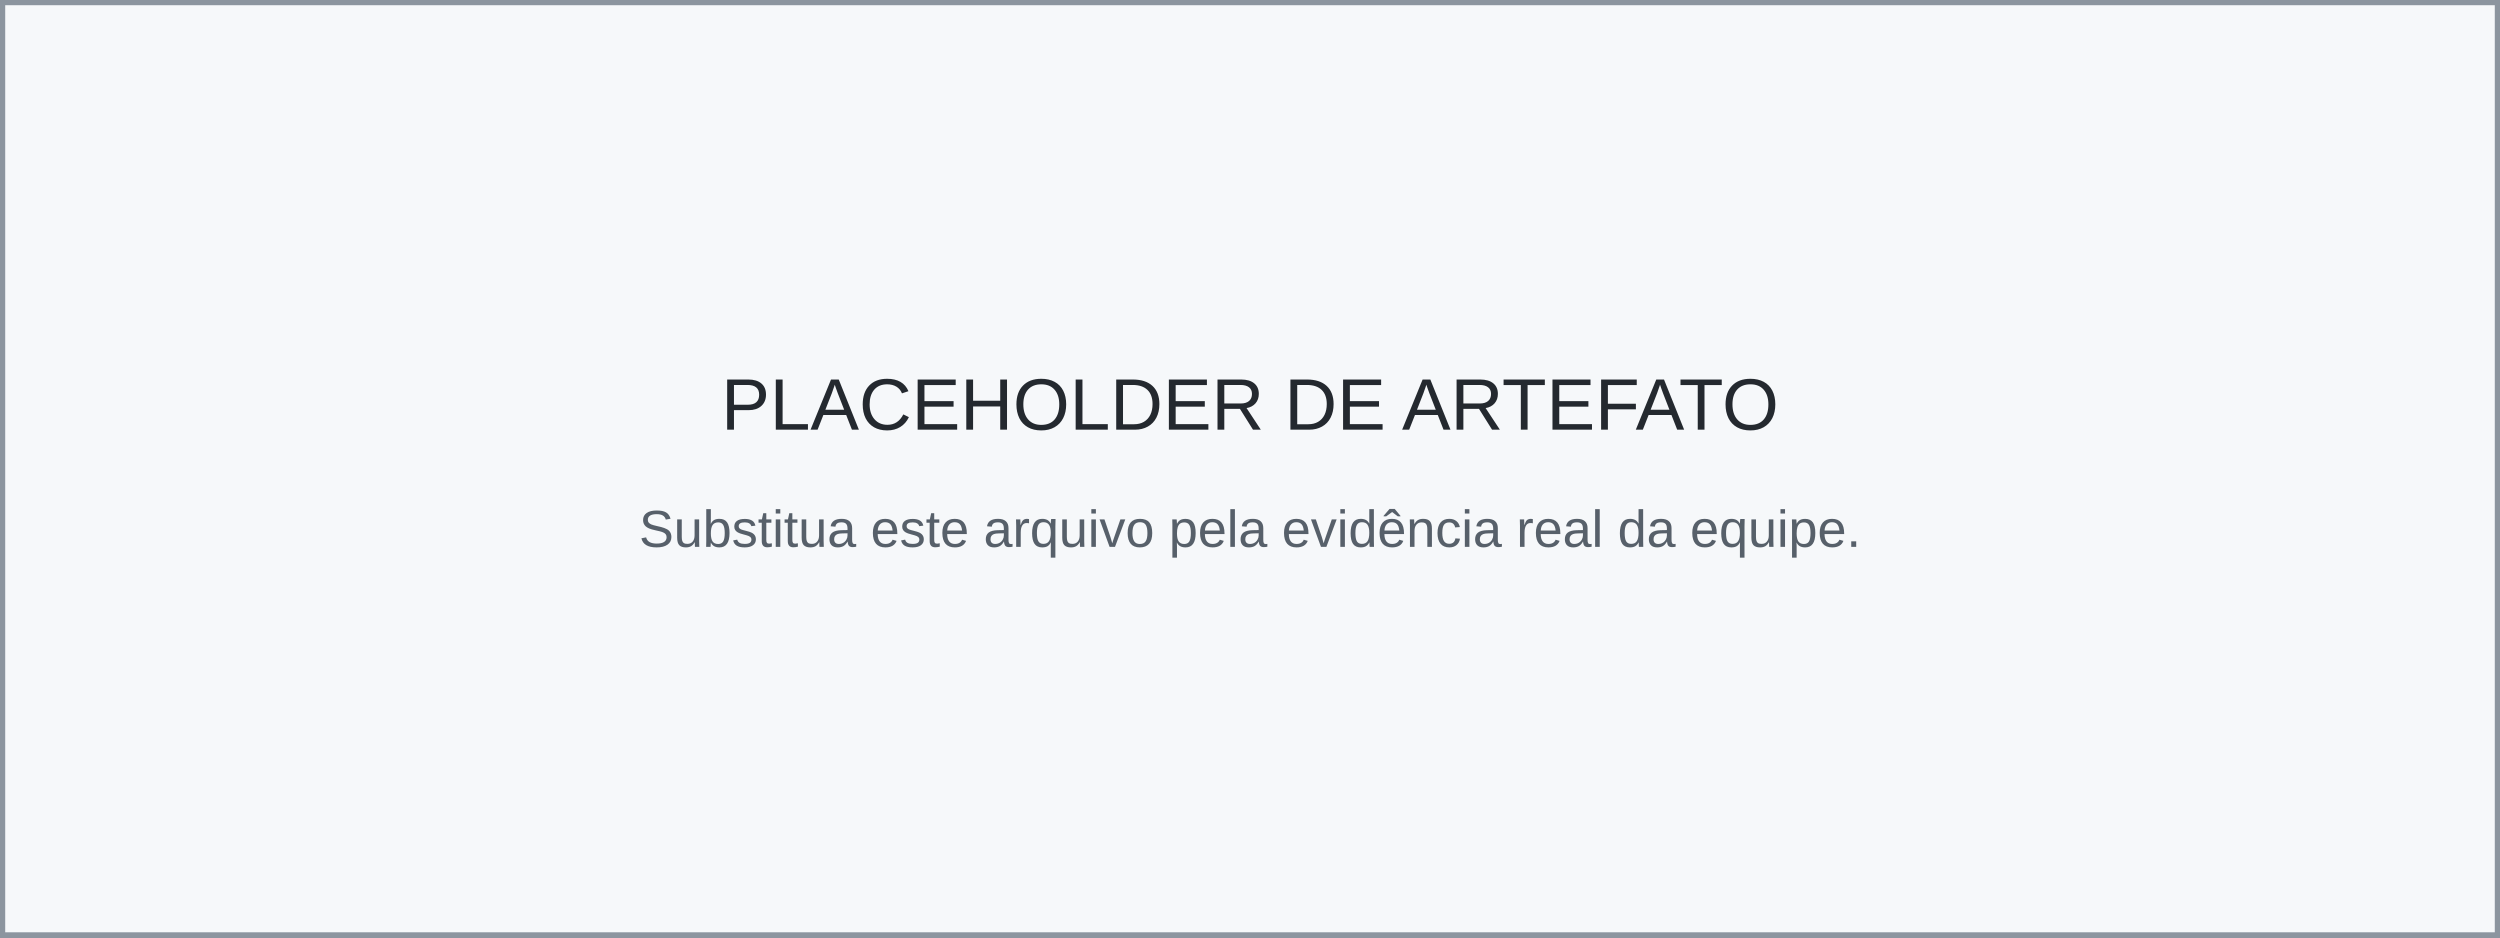
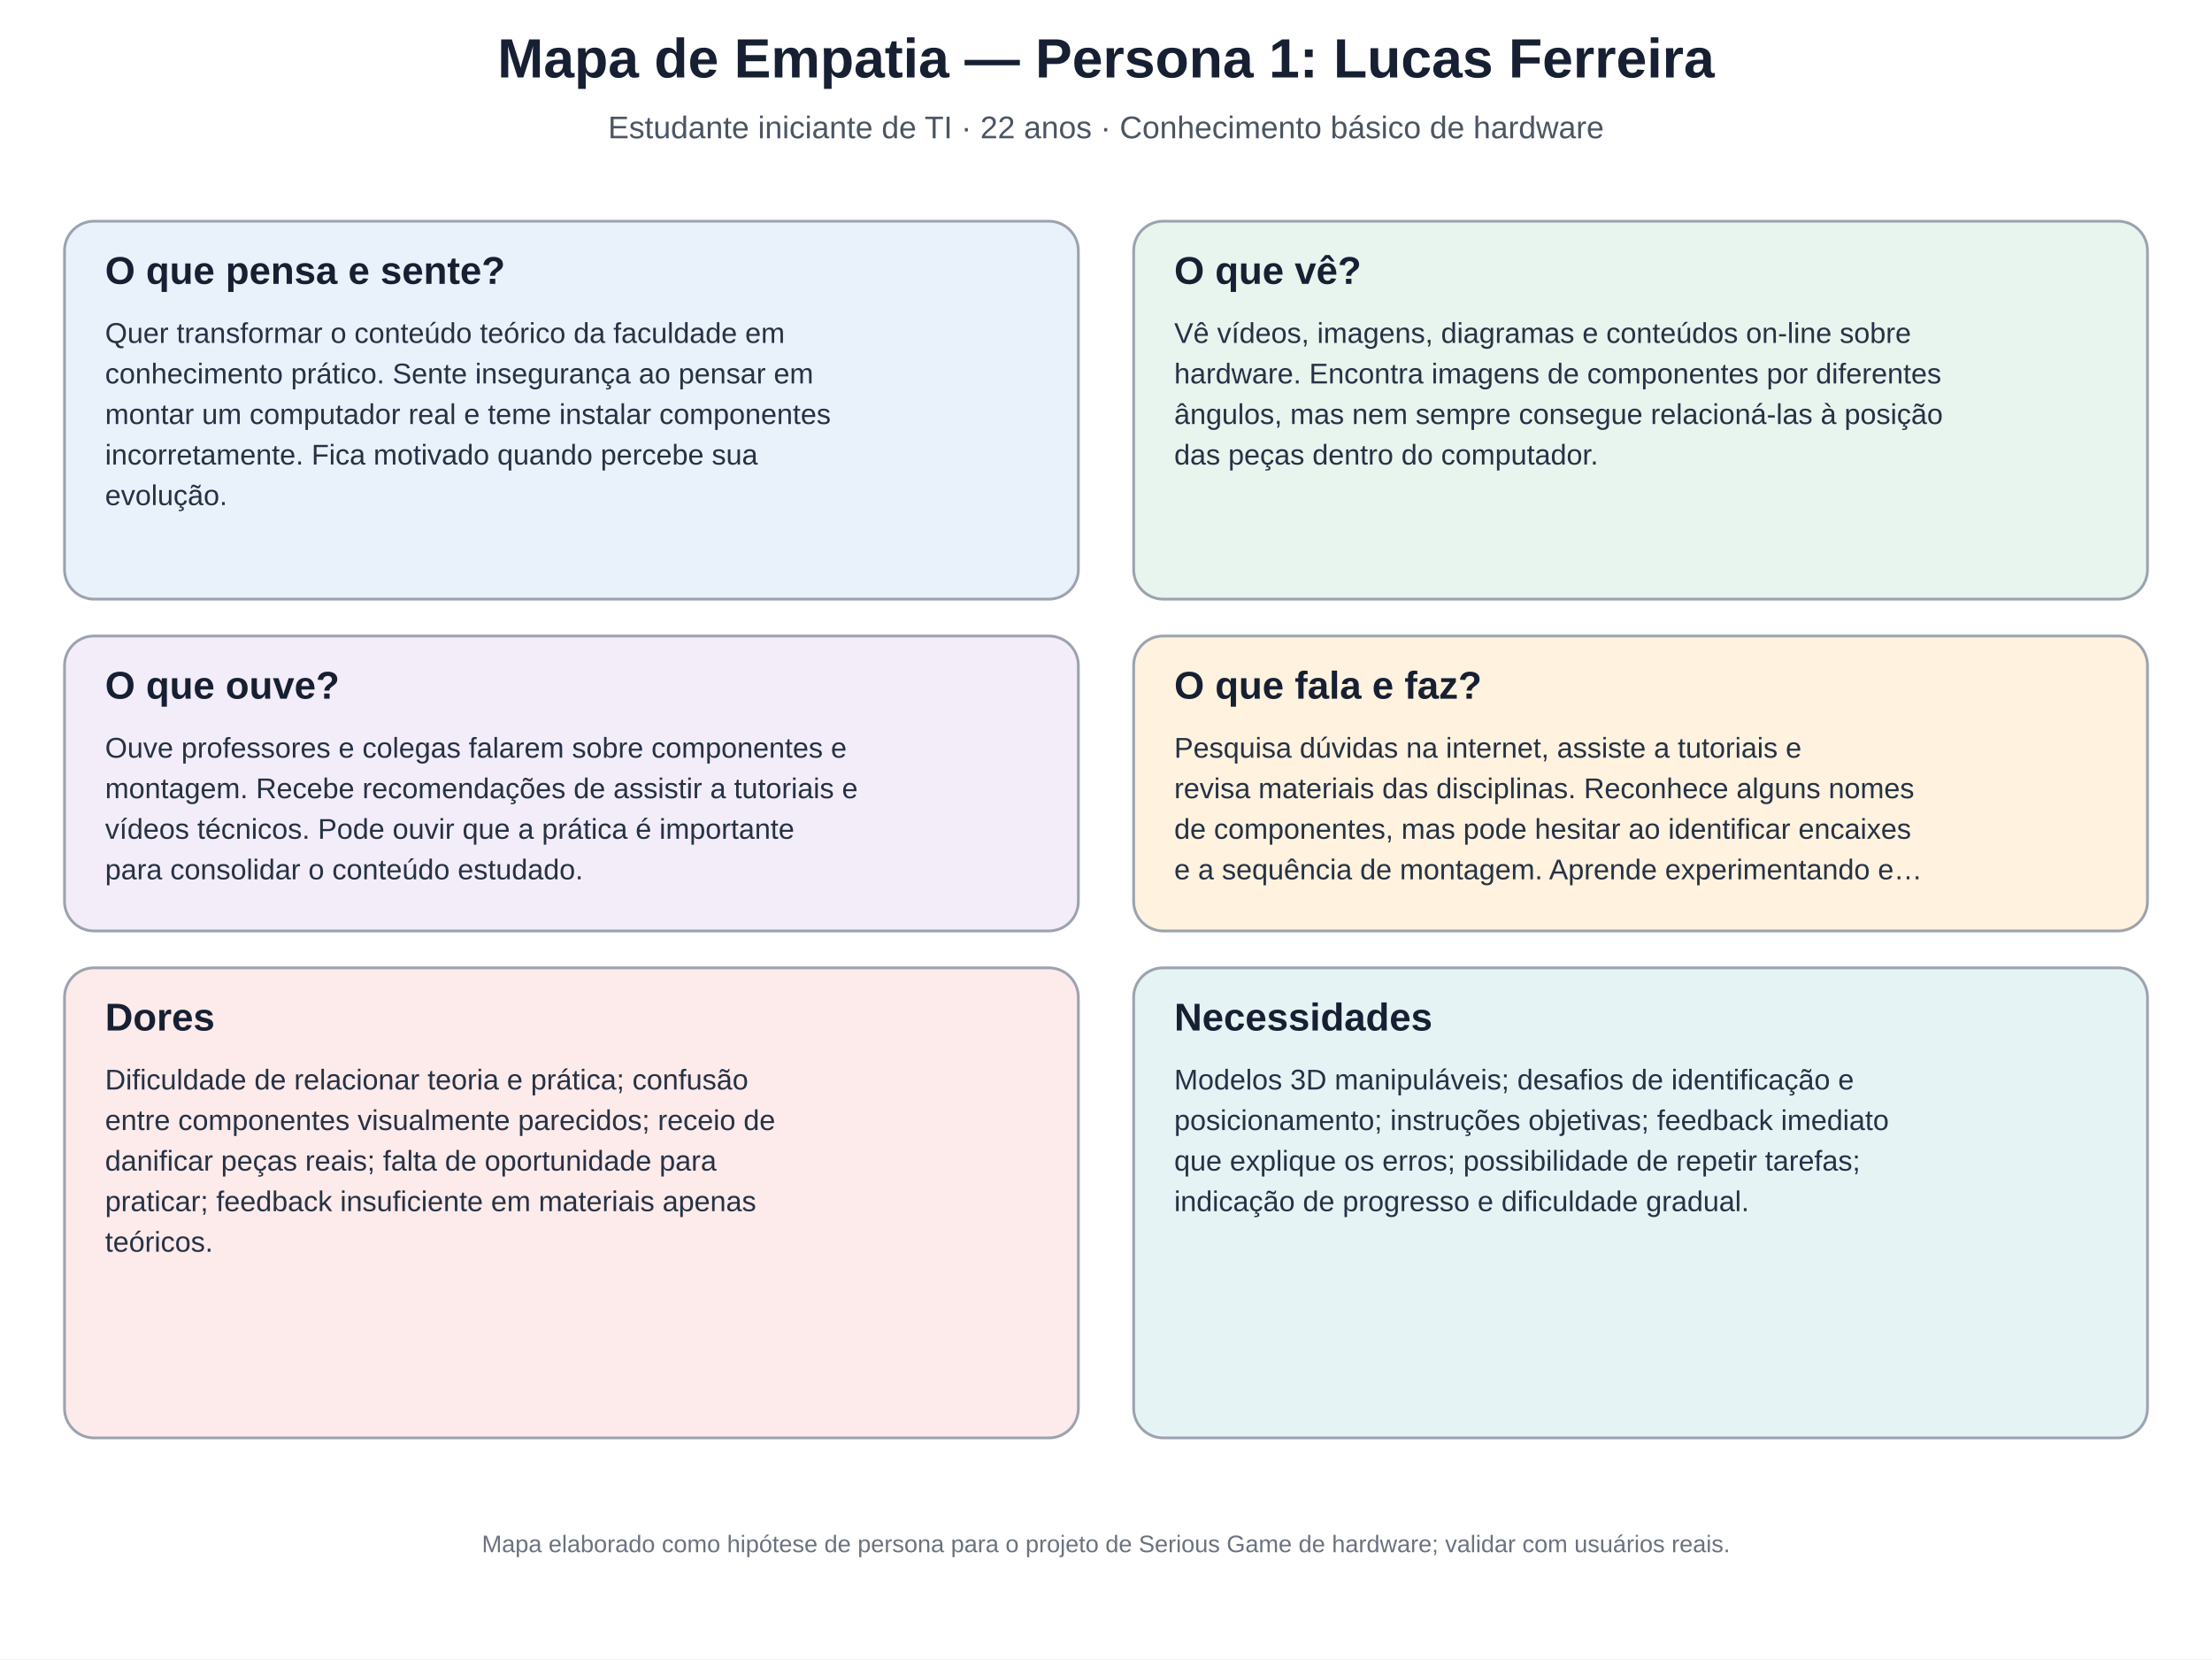
- <svg xmlns="http://www.w3.org/2000/svg" width="960" height="360" viewBox="0 0 960 360">
-   <rect width="100%" height="100%" fill="#f6f8fa" stroke="#8c959f" stroke-width="4" />
-   <text x="480" y="165" text-anchor="middle" font-family="Arial, sans-serif" font-size="28" fill="#24292f">PLACEHOLDER DE ARTEFATO</text>
-   <text x="480" y="210" text-anchor="middle" font-family="Arial, sans-serif" font-size="20" fill="#57606a">Substitua este arquivo pela evidência real da equipe.</text>
+ <svg xmlns="http://www.w3.org/2000/svg" width="1200" height="900" viewBox="0 0 1200 900">
+   <rect width="100%" height="100%" fill="#ffffff" />
+   <text x="600" y="42" font-family="Arial,sans-serif" font-size="30" font-weight="700" text-anchor="middle" fill="#172033">Mapa de Empatia — Persona 1: Lucas Ferreira</text>
+   <text x="600" y="75" font-family="Arial,sans-serif" font-size="17" text-anchor="middle" fill="#4b5563">Estudante iniciante de TI · 22 anos · Conhecimento básico de hardware</text>
+   <rect x="35" y="120" width="550" height="205" rx="16" fill="#e9f1fb" stroke="#9ca3af" stroke-width="1.5" />
+   <text x="57" y="154" font-family="Arial,sans-serif" font-size="21" font-weight="700" fill="#172033">O que pensa e sente?</text>
+   <text x="57" y="186" font-family="Arial,sans-serif" font-size="15.5" fill="#263244">Quer transformar o conteúdo teórico da faculdade em</text>
+   <text x="57" y="208" font-family="Arial,sans-serif" font-size="15.5" fill="#263244">conhecimento prático. Sente insegurança ao pensar em</text>
+   <text x="57" y="230" font-family="Arial,sans-serif" font-size="15.5" fill="#263244">montar um computador real e teme instalar componentes</text>
+   <text x="57" y="252" font-family="Arial,sans-serif" font-size="15.5" fill="#263244">incorretamente. Fica motivado quando percebe sua</text>
+   <text x="57" y="274" font-family="Arial,sans-serif" font-size="15.5" fill="#263244">evolução.</text>
+   <rect x="35" y="345" width="550" height="160" rx="16" fill="#f3edf9" stroke="#9ca3af" stroke-width="1.5" />
+   <text x="57" y="379" font-family="Arial,sans-serif" font-size="21" font-weight="700" fill="#172033">O que ouve?</text>
+   <text x="57" y="411" font-family="Arial,sans-serif" font-size="15.5" fill="#263244">Ouve professores e colegas falarem sobre componentes e</text>
+   <text x="57" y="433" font-family="Arial,sans-serif" font-size="15.5" fill="#263244">montagem. Recebe recomendações de assistir a tutoriais e</text>
+   <text x="57" y="455" font-family="Arial,sans-serif" font-size="15.5" fill="#263244">vídeos técnicos. Pode ouvir que a prática é importante</text>
+   <text x="57" y="477" font-family="Arial,sans-serif" font-size="15.5" fill="#263244">para consolidar o conteúdo estudado.</text>
+   <rect x="615" y="120" width="550" height="205" rx="16" fill="#e8f4ee" stroke="#9ca3af" stroke-width="1.5" />
+   <text x="637" y="154" font-family="Arial,sans-serif" font-size="21" font-weight="700" fill="#172033">O que vê?</text>
+   <text x="637" y="186" font-family="Arial,sans-serif" font-size="15.5" fill="#263244">Vê vídeos, imagens, diagramas e conteúdos on-line sobre</text>
+   <text x="637" y="208" font-family="Arial,sans-serif" font-size="15.5" fill="#263244">hardware. Encontra imagens de componentes por diferentes</text>
+   <text x="637" y="230" font-family="Arial,sans-serif" font-size="15.5" fill="#263244">ângulos, mas nem sempre consegue relacioná-las à posição</text>
+   <text x="637" y="252" font-family="Arial,sans-serif" font-size="15.5" fill="#263244">das peças dentro do computador.</text>
+   <rect x="615" y="345" width="550" height="160" rx="16" fill="#fff2df" stroke="#9ca3af" stroke-width="1.5" />
+   <text x="637" y="379" font-family="Arial,sans-serif" font-size="21" font-weight="700" fill="#172033">O que fala e faz?</text>
+   <text x="637" y="411" font-family="Arial,sans-serif" font-size="15.5" fill="#263244">Pesquisa dúvidas na internet, assiste a tutoriais e</text>
+   <text x="637" y="433" font-family="Arial,sans-serif" font-size="15.5" fill="#263244">revisa materiais das disciplinas. Reconhece alguns nomes</text>
+   <text x="637" y="455" font-family="Arial,sans-serif" font-size="15.5" fill="#263244">de componentes, mas pode hesitar ao identificar encaixes</text>
+   <text x="637" y="477" font-family="Arial,sans-serif" font-size="15.5" fill="#263244">e a sequência de montagem. Aprende experimentando e…</text>
+   <rect x="35" y="525" width="550" height="255" rx="16" fill="#fdeaea" stroke="#9ca3af" stroke-width="1.5" />
+   <text x="57" y="559" font-family="Arial,sans-serif" font-size="21" font-weight="700" fill="#172033">Dores</text>
+   <text x="57" y="591" font-family="Arial,sans-serif" font-size="15.5" fill="#263244">Dificuldade de relacionar teoria e prática; confusão</text>
+   <text x="57" y="613" font-family="Arial,sans-serif" font-size="15.5" fill="#263244">entre componentes visualmente parecidos; receio de</text>
+   <text x="57" y="635" font-family="Arial,sans-serif" font-size="15.5" fill="#263244">danificar peças reais; falta de oportunidade para</text>
+   <text x="57" y="657" font-family="Arial,sans-serif" font-size="15.5" fill="#263244">praticar; feedback insuficiente em materiais apenas</text>
+   <text x="57" y="679" font-family="Arial,sans-serif" font-size="15.5" fill="#263244">teóricos.</text>
+   <rect x="615" y="525" width="550" height="255" rx="16" fill="#e6f3f5" stroke="#9ca3af" stroke-width="1.5" />
+   <text x="637" y="559" font-family="Arial,sans-serif" font-size="21" font-weight="700" fill="#172033">Necessidades</text>
+   <text x="637" y="591" font-family="Arial,sans-serif" font-size="15.5" fill="#263244">Modelos 3D manipuláveis; desafios de identificação e</text>
+   <text x="637" y="613" font-family="Arial,sans-serif" font-size="15.5" fill="#263244">posicionamento; instruções objetivas; feedback imediato</text>
+   <text x="637" y="635" font-family="Arial,sans-serif" font-size="15.5" fill="#263244">que explique os erros; possibilidade de repetir tarefas;</text>
+   <text x="637" y="657" font-family="Arial,sans-serif" font-size="15.5" fill="#263244">indicação de progresso e dificuldade gradual.</text>
+   <text x="600" y="842" font-family="Arial,sans-serif" font-size="13" text-anchor="middle" fill="#6b7280">Mapa elaborado como hipótese de persona para o projeto de Serious Game de hardware; validar com usuários reais.</text>
</svg>
